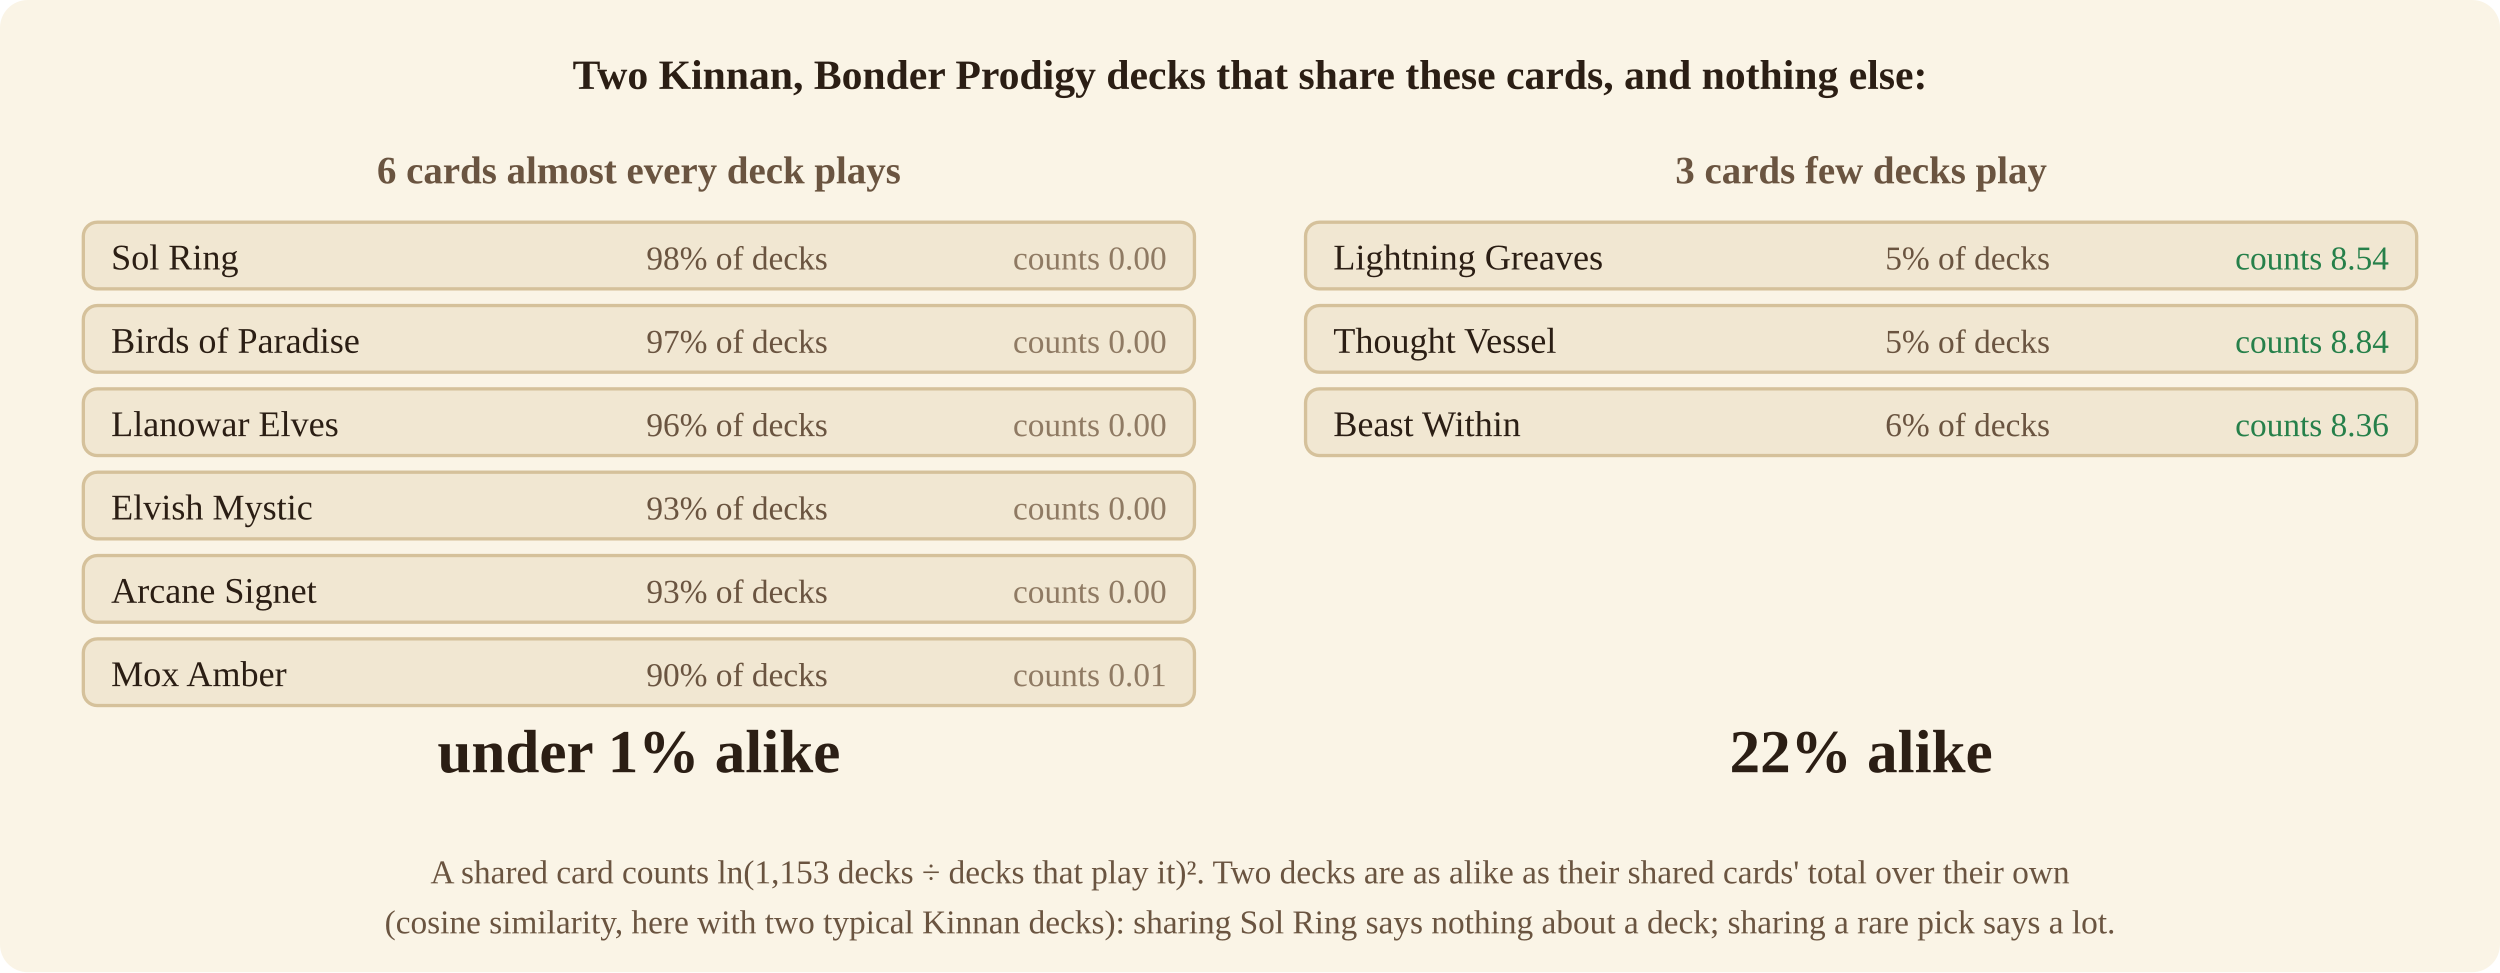
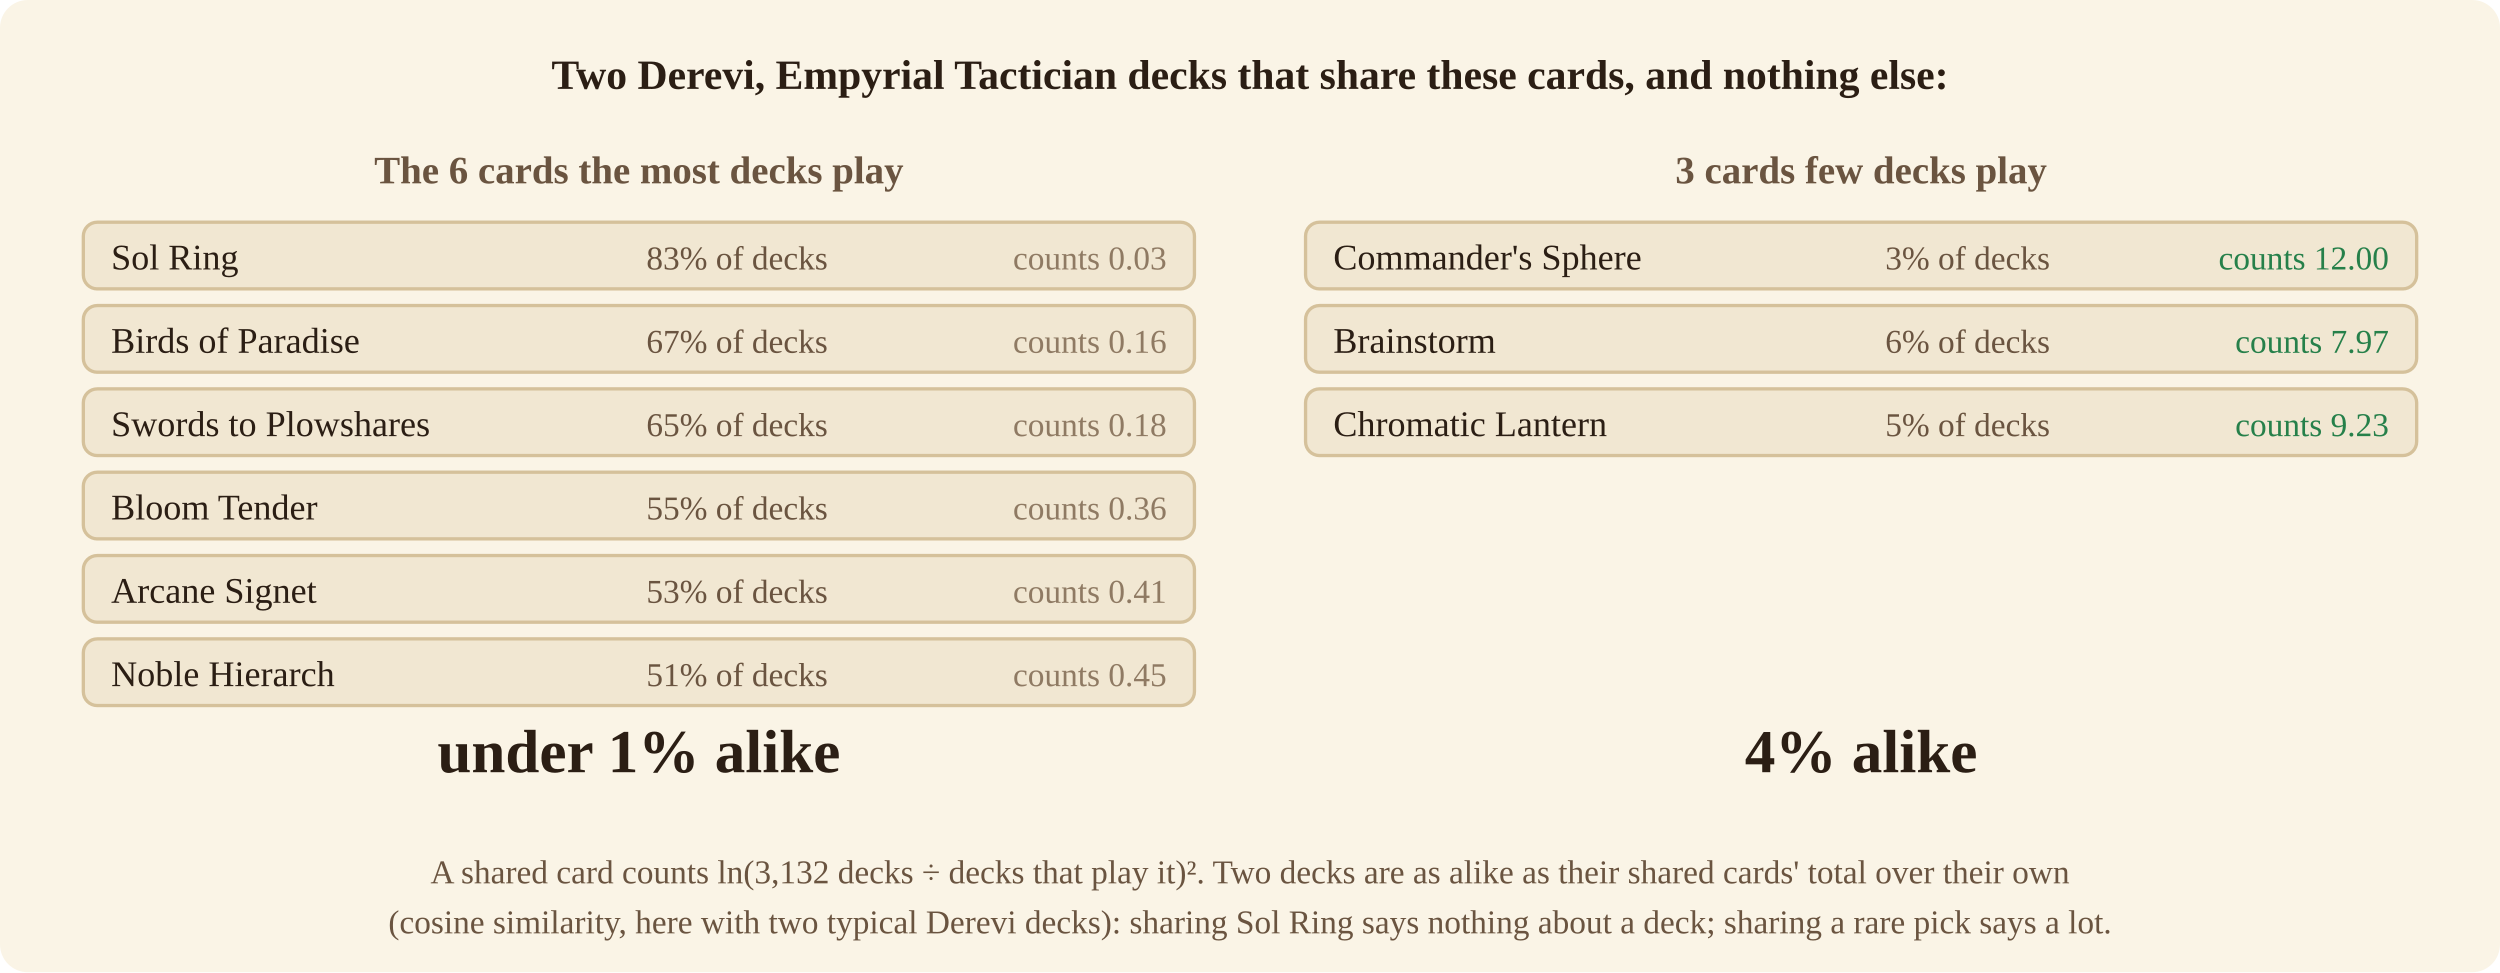
<svg xmlns="http://www.w3.org/2000/svg" viewBox="0 0 900 350" width="900" height="350" font-family="Georgia, 'Times New Roman', serif">
  <defs>
    <marker id="head" viewBox="0 0 10 10" refX="9" refY="5" markerWidth="7" markerHeight="7" orient="auto">
      <path d="M0,0 L10,5 L0,10 z" fill="#8f7a63" />
    </marker>
  </defs>
  <rect width="100%" height="100%" rx="10" fill="#faf4e6" />
-   <text x="450.0" y="32.0" font-size="15" fill="#2b1e14" text-anchor="middle" font-weight="bold">Two Kinnan, Bonder Prodigy decks that share these cards, and nothing else:</text>
-   <text x="230.0" y="66.0" font-size="14" fill="#6a5440" text-anchor="middle" font-weight="bold">6 cards almost every deck plays</text>
+   <text x="450.0" y="32.0" font-size="15" fill="#2b1e14" text-anchor="middle" font-weight="bold">Two Derevi, Empyrial Tactician decks that share these cards, and nothing else:</text>
+   <text x="230.0" y="66.0" font-size="14" fill="#6a5440" text-anchor="middle" font-weight="bold">The 6 cards the most decks play</text>
  <rect x="30.0" y="80.0" width="400.0" height="24.0" rx="5" fill="#f1e7d2" stroke="#d5c19b" stroke-width="1.2" />
  <text x="40.0" y="97.0" font-size="13" fill="#2b1e14" text-anchor="start" font-weight="normal">Sol Ring</text>
-   <text x="298.0" y="97.0" font-size="12" fill="#6a5440" text-anchor="end" font-weight="normal">98% of decks</text>
-   <text x="420.0" y="97.0" font-size="12" fill="#8f7a63" text-anchor="end" font-weight="normal">counts 0.00</text>
+   <text x="298.0" y="97.0" font-size="12" fill="#6a5440" text-anchor="end" font-weight="normal">83% of decks</text>
+   <text x="420.0" y="97.0" font-size="12" fill="#8f7a63" text-anchor="end" font-weight="normal">counts 0.03</text>
  <rect x="30.0" y="110.0" width="400.0" height="24.0" rx="5" fill="#f1e7d2" stroke="#d5c19b" stroke-width="1.2" />
  <text x="40.0" y="127.0" font-size="13" fill="#2b1e14" text-anchor="start" font-weight="normal">Birds of Paradise</text>
-   <text x="298.0" y="127.0" font-size="12" fill="#6a5440" text-anchor="end" font-weight="normal">97% of decks</text>
-   <text x="420.0" y="127.0" font-size="12" fill="#8f7a63" text-anchor="end" font-weight="normal">counts 0.00</text>
+   <text x="298.0" y="127.0" font-size="12" fill="#6a5440" text-anchor="end" font-weight="normal">67% of decks</text>
+   <text x="420.0" y="127.0" font-size="12" fill="#8f7a63" text-anchor="end" font-weight="normal">counts 0.16</text>
  <rect x="30.0" y="140.0" width="400.0" height="24.0" rx="5" fill="#f1e7d2" stroke="#d5c19b" stroke-width="1.2" />
-   <text x="40.0" y="157.0" font-size="13" fill="#2b1e14" text-anchor="start" font-weight="normal">Llanowar Elves</text>
-   <text x="298.0" y="157.0" font-size="12" fill="#6a5440" text-anchor="end" font-weight="normal">96% of decks</text>
-   <text x="420.0" y="157.0" font-size="12" fill="#8f7a63" text-anchor="end" font-weight="normal">counts 0.00</text>
+   <text x="40.0" y="157.0" font-size="13" fill="#2b1e14" text-anchor="start" font-weight="normal">Swords to Plowshares</text>
+   <text x="298.0" y="157.0" font-size="12" fill="#6a5440" text-anchor="end" font-weight="normal">65% of decks</text>
+   <text x="420.0" y="157.0" font-size="12" fill="#8f7a63" text-anchor="end" font-weight="normal">counts 0.18</text>
  <rect x="30.0" y="170.0" width="400.0" height="24.0" rx="5" fill="#f1e7d2" stroke="#d5c19b" stroke-width="1.2" />
-   <text x="40.0" y="187.0" font-size="13" fill="#2b1e14" text-anchor="start" font-weight="normal">Elvish Mystic</text>
-   <text x="298.0" y="187.0" font-size="12" fill="#6a5440" text-anchor="end" font-weight="normal">93% of decks</text>
-   <text x="420.0" y="187.0" font-size="12" fill="#8f7a63" text-anchor="end" font-weight="normal">counts 0.00</text>
+   <text x="40.0" y="187.0" font-size="13" fill="#2b1e14" text-anchor="start" font-weight="normal">Bloom Tender</text>
+   <text x="298.0" y="187.0" font-size="12" fill="#6a5440" text-anchor="end" font-weight="normal">55% of decks</text>
+   <text x="420.0" y="187.0" font-size="12" fill="#8f7a63" text-anchor="end" font-weight="normal">counts 0.36</text>
  <rect x="30.0" y="200.0" width="400.0" height="24.0" rx="5" fill="#f1e7d2" stroke="#d5c19b" stroke-width="1.2" />
  <text x="40.0" y="217.0" font-size="13" fill="#2b1e14" text-anchor="start" font-weight="normal">Arcane Signet</text>
-   <text x="298.0" y="217.0" font-size="12" fill="#6a5440" text-anchor="end" font-weight="normal">93% of decks</text>
-   <text x="420.0" y="217.0" font-size="12" fill="#8f7a63" text-anchor="end" font-weight="normal">counts 0.00</text>
+   <text x="298.0" y="217.0" font-size="12" fill="#6a5440" text-anchor="end" font-weight="normal">53% of decks</text>
+   <text x="420.0" y="217.0" font-size="12" fill="#8f7a63" text-anchor="end" font-weight="normal">counts 0.41</text>
  <rect x="30.0" y="230.0" width="400.0" height="24.0" rx="5" fill="#f1e7d2" stroke="#d5c19b" stroke-width="1.2" />
-   <text x="40.0" y="247.0" font-size="13" fill="#2b1e14" text-anchor="start" font-weight="normal">Mox Amber</text>
-   <text x="298.0" y="247.0" font-size="12" fill="#6a5440" text-anchor="end" font-weight="normal">90% of decks</text>
-   <text x="420.0" y="247.0" font-size="12" fill="#8f7a63" text-anchor="end" font-weight="normal">counts 0.01</text>
+   <text x="40.0" y="247.0" font-size="13" fill="#2b1e14" text-anchor="start" font-weight="normal">Noble Hierarch</text>
+   <text x="298.0" y="247.0" font-size="12" fill="#6a5440" text-anchor="end" font-weight="normal">51% of decks</text>
+   <text x="420.0" y="247.0" font-size="12" fill="#8f7a63" text-anchor="end" font-weight="normal">counts 0.45</text>
  <text x="230.0" y="278.0" font-size="22" fill="#2b1e14" text-anchor="middle" font-weight="bold">under 1% alike</text>
  <text x="670.0" y="66.0" font-size="14" fill="#6a5440" text-anchor="middle" font-weight="bold">3 cards few decks play</text>
  <rect x="470.0" y="80.0" width="400.0" height="24.0" rx="5" fill="#f1e7d2" stroke="#d5c19b" stroke-width="1.2" />
-   <text x="480.0" y="97.0" font-size="13" fill="#2b1e14" text-anchor="start" font-weight="normal">Lightning Greaves</text>
-   <text x="738.0" y="97.0" font-size="12" fill="#6a5440" text-anchor="end" font-weight="normal">5% of decks</text>
-   <text x="860.0" y="97.0" font-size="12" fill="#26804a" text-anchor="end" font-weight="normal">counts 8.54</text>
+   <text x="480.0" y="97.0" font-size="13" fill="#2b1e14" text-anchor="start" font-weight="normal">Commander's Sphere</text>
+   <text x="738.0" y="97.0" font-size="12" fill="#6a5440" text-anchor="end" font-weight="normal">3% of decks</text>
+   <text x="860.0" y="97.0" font-size="12" fill="#26804a" text-anchor="end" font-weight="normal">counts 12.00</text>
  <rect x="470.0" y="110.0" width="400.0" height="24.0" rx="5" fill="#f1e7d2" stroke="#d5c19b" stroke-width="1.2" />
-   <text x="480.0" y="127.0" font-size="13" fill="#2b1e14" text-anchor="start" font-weight="normal">Thought Vessel</text>
-   <text x="738.0" y="127.0" font-size="12" fill="#6a5440" text-anchor="end" font-weight="normal">5% of decks</text>
-   <text x="860.0" y="127.0" font-size="12" fill="#26804a" text-anchor="end" font-weight="normal">counts 8.84</text>
+   <text x="480.0" y="127.0" font-size="13" fill="#2b1e14" text-anchor="start" font-weight="normal">Brainstorm</text>
+   <text x="738.0" y="127.0" font-size="12" fill="#6a5440" text-anchor="end" font-weight="normal">6% of decks</text>
+   <text x="860.0" y="127.0" font-size="12" fill="#26804a" text-anchor="end" font-weight="normal">counts 7.97</text>
  <rect x="470.0" y="140.0" width="400.0" height="24.0" rx="5" fill="#f1e7d2" stroke="#d5c19b" stroke-width="1.2" />
-   <text x="480.0" y="157.0" font-size="13" fill="#2b1e14" text-anchor="start" font-weight="normal">Beast Within</text>
-   <text x="738.0" y="157.0" font-size="12" fill="#6a5440" text-anchor="end" font-weight="normal">6% of decks</text>
-   <text x="860.0" y="157.0" font-size="12" fill="#26804a" text-anchor="end" font-weight="normal">counts 8.36</text>
-   <text x="670.0" y="278.0" font-size="22" fill="#2b1e14" text-anchor="middle" font-weight="bold">22% alike</text>
-   <text x="450.0" y="318.0" font-size="12" fill="#6a5440" text-anchor="middle" font-weight="normal">A shared card counts ln(1,153 decks ÷ decks that play it)². Two decks are as alike as their shared cards' total over their own</text>
-   <text x="450.0" y="336.0" font-size="12" fill="#6a5440" text-anchor="middle" font-weight="normal">(cosine similarity, here with two typical Kinnan decks): sharing Sol Ring says nothing about a deck; sharing a rare pick says a lot.</text>
+   <text x="480.0" y="157.0" font-size="13" fill="#2b1e14" text-anchor="start" font-weight="normal">Chromatic Lantern</text>
+   <text x="738.0" y="157.0" font-size="12" fill="#6a5440" text-anchor="end" font-weight="normal">5% of decks</text>
+   <text x="860.0" y="157.0" font-size="12" fill="#26804a" text-anchor="end" font-weight="normal">counts 9.23</text>
+   <text x="670.0" y="278.0" font-size="22" fill="#2b1e14" text-anchor="middle" font-weight="bold">4% alike</text>
+   <text x="450.0" y="318.0" font-size="12" fill="#6a5440" text-anchor="middle" font-weight="normal">A shared card counts ln(3,132 decks ÷ decks that play it)². Two decks are as alike as their shared cards' total over their own</text>
+   <text x="450.0" y="336.0" font-size="12" fill="#6a5440" text-anchor="middle" font-weight="normal">(cosine similarity, here with two typical Derevi decks): sharing Sol Ring says nothing about a deck; sharing a rare pick says a lot.</text>
</svg>
